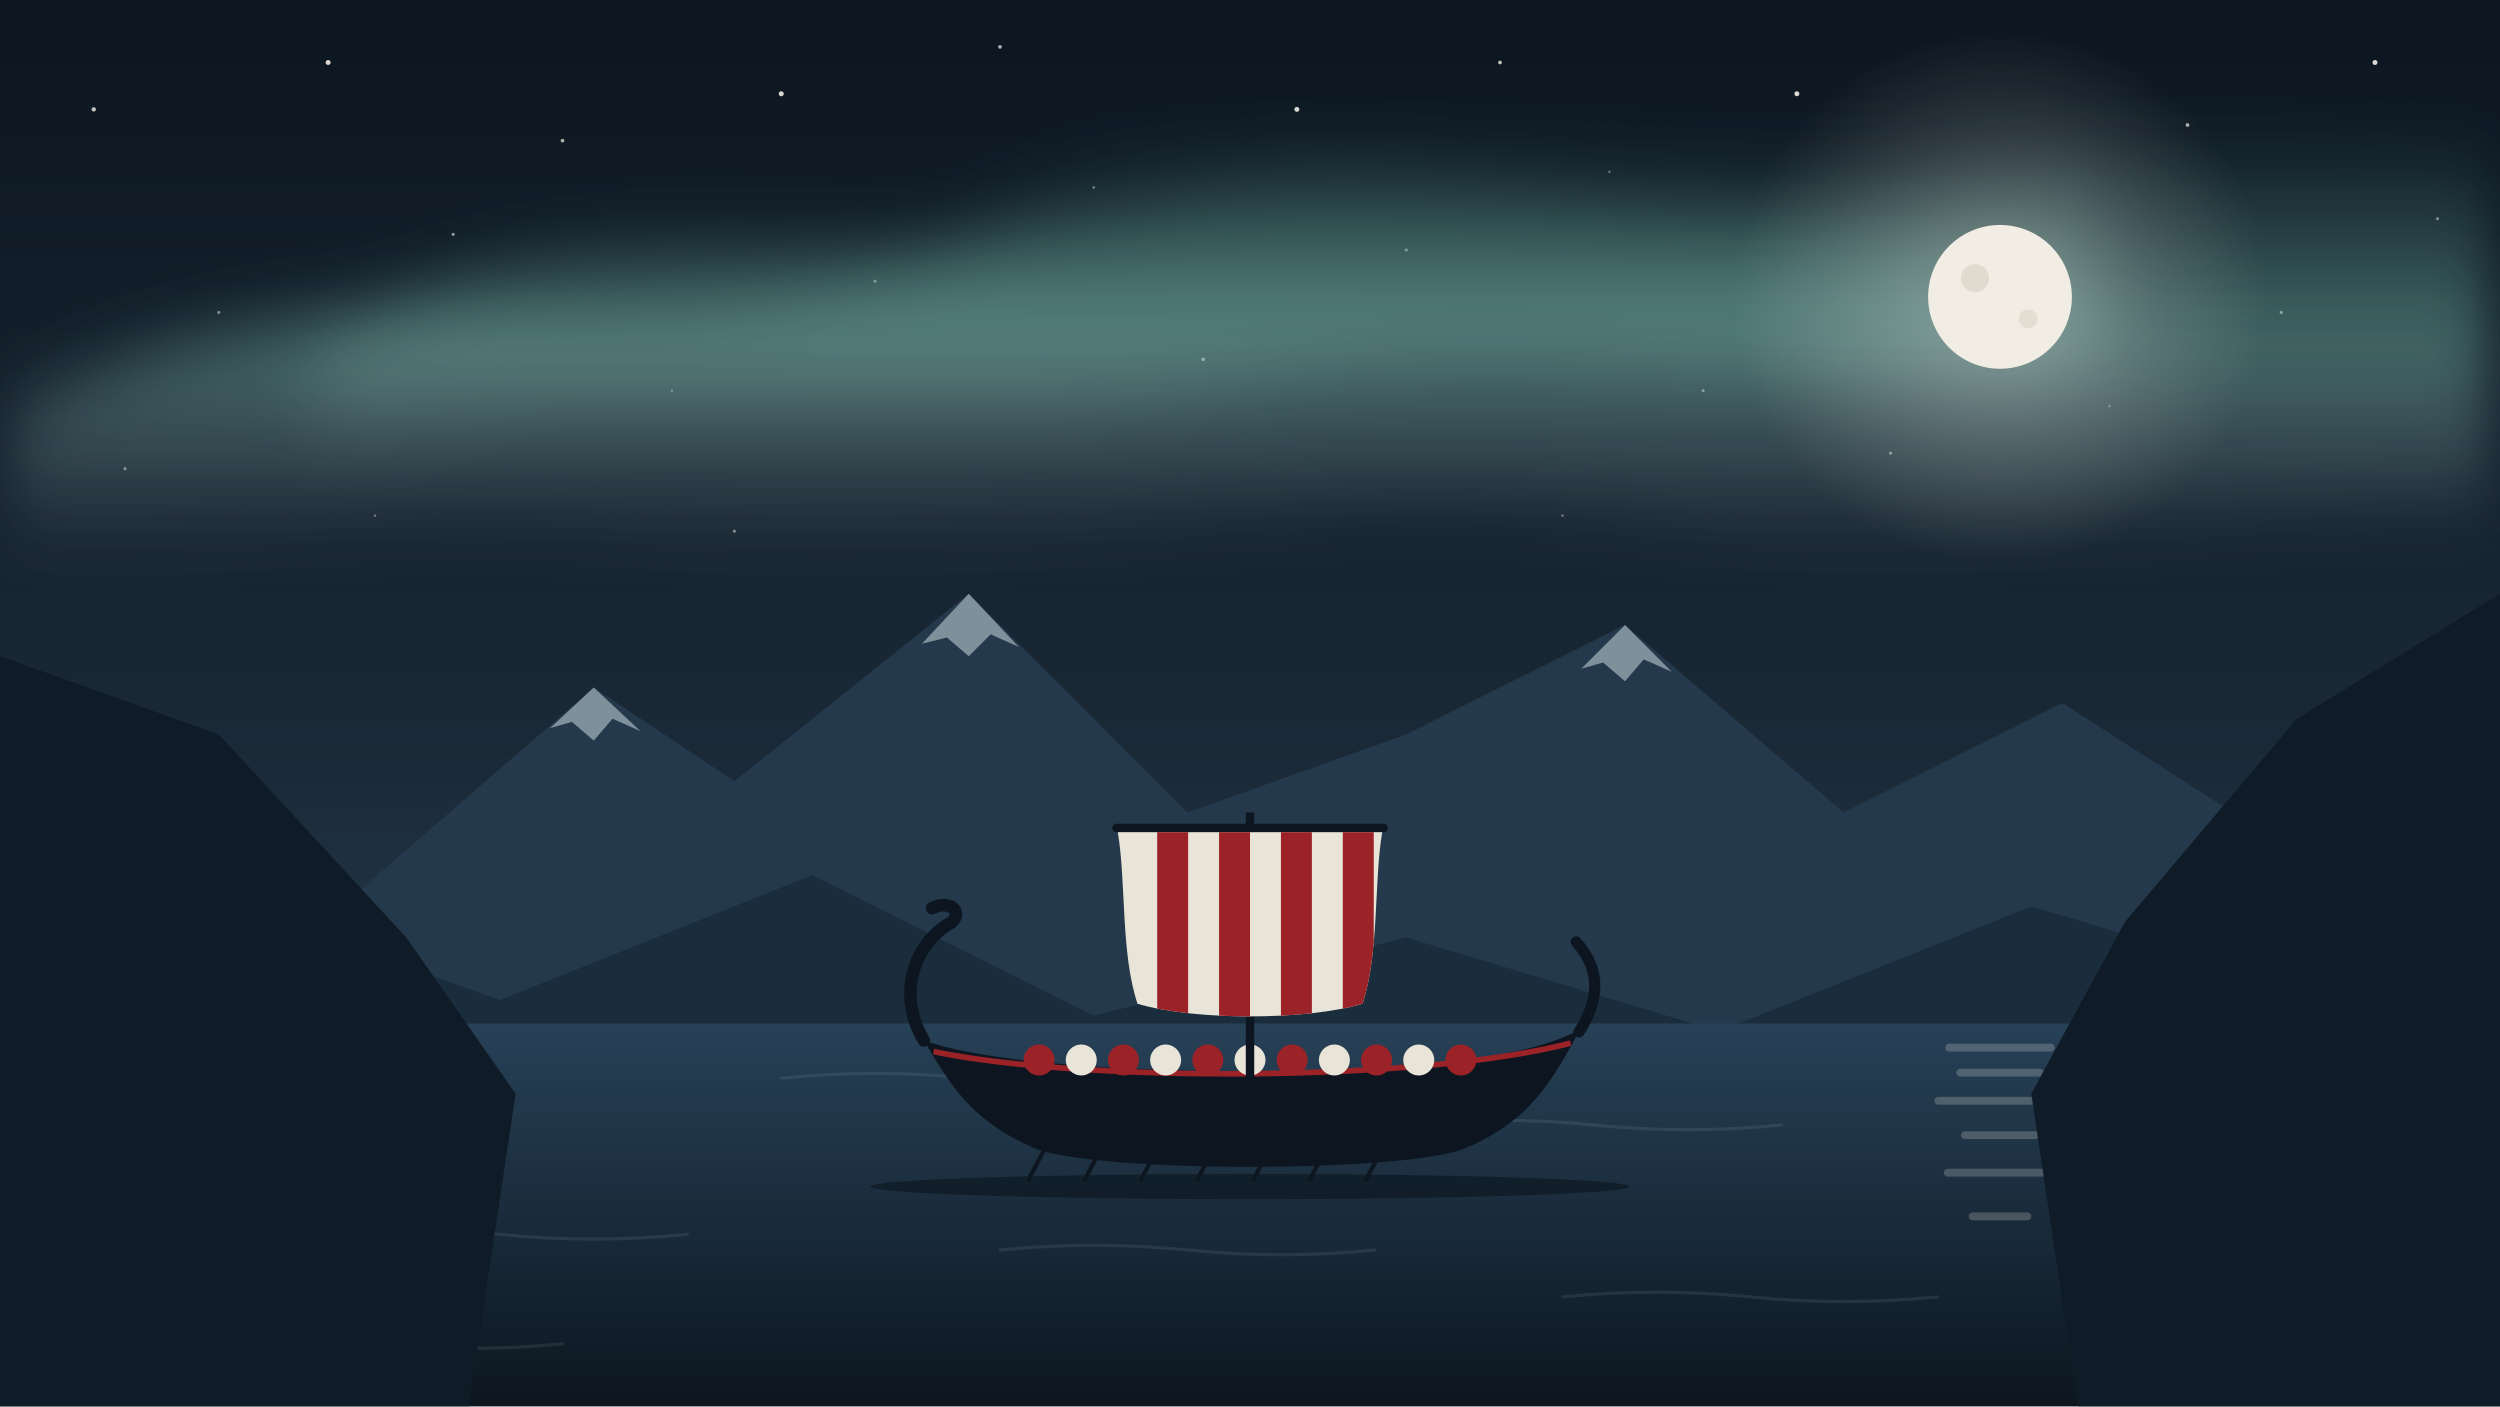
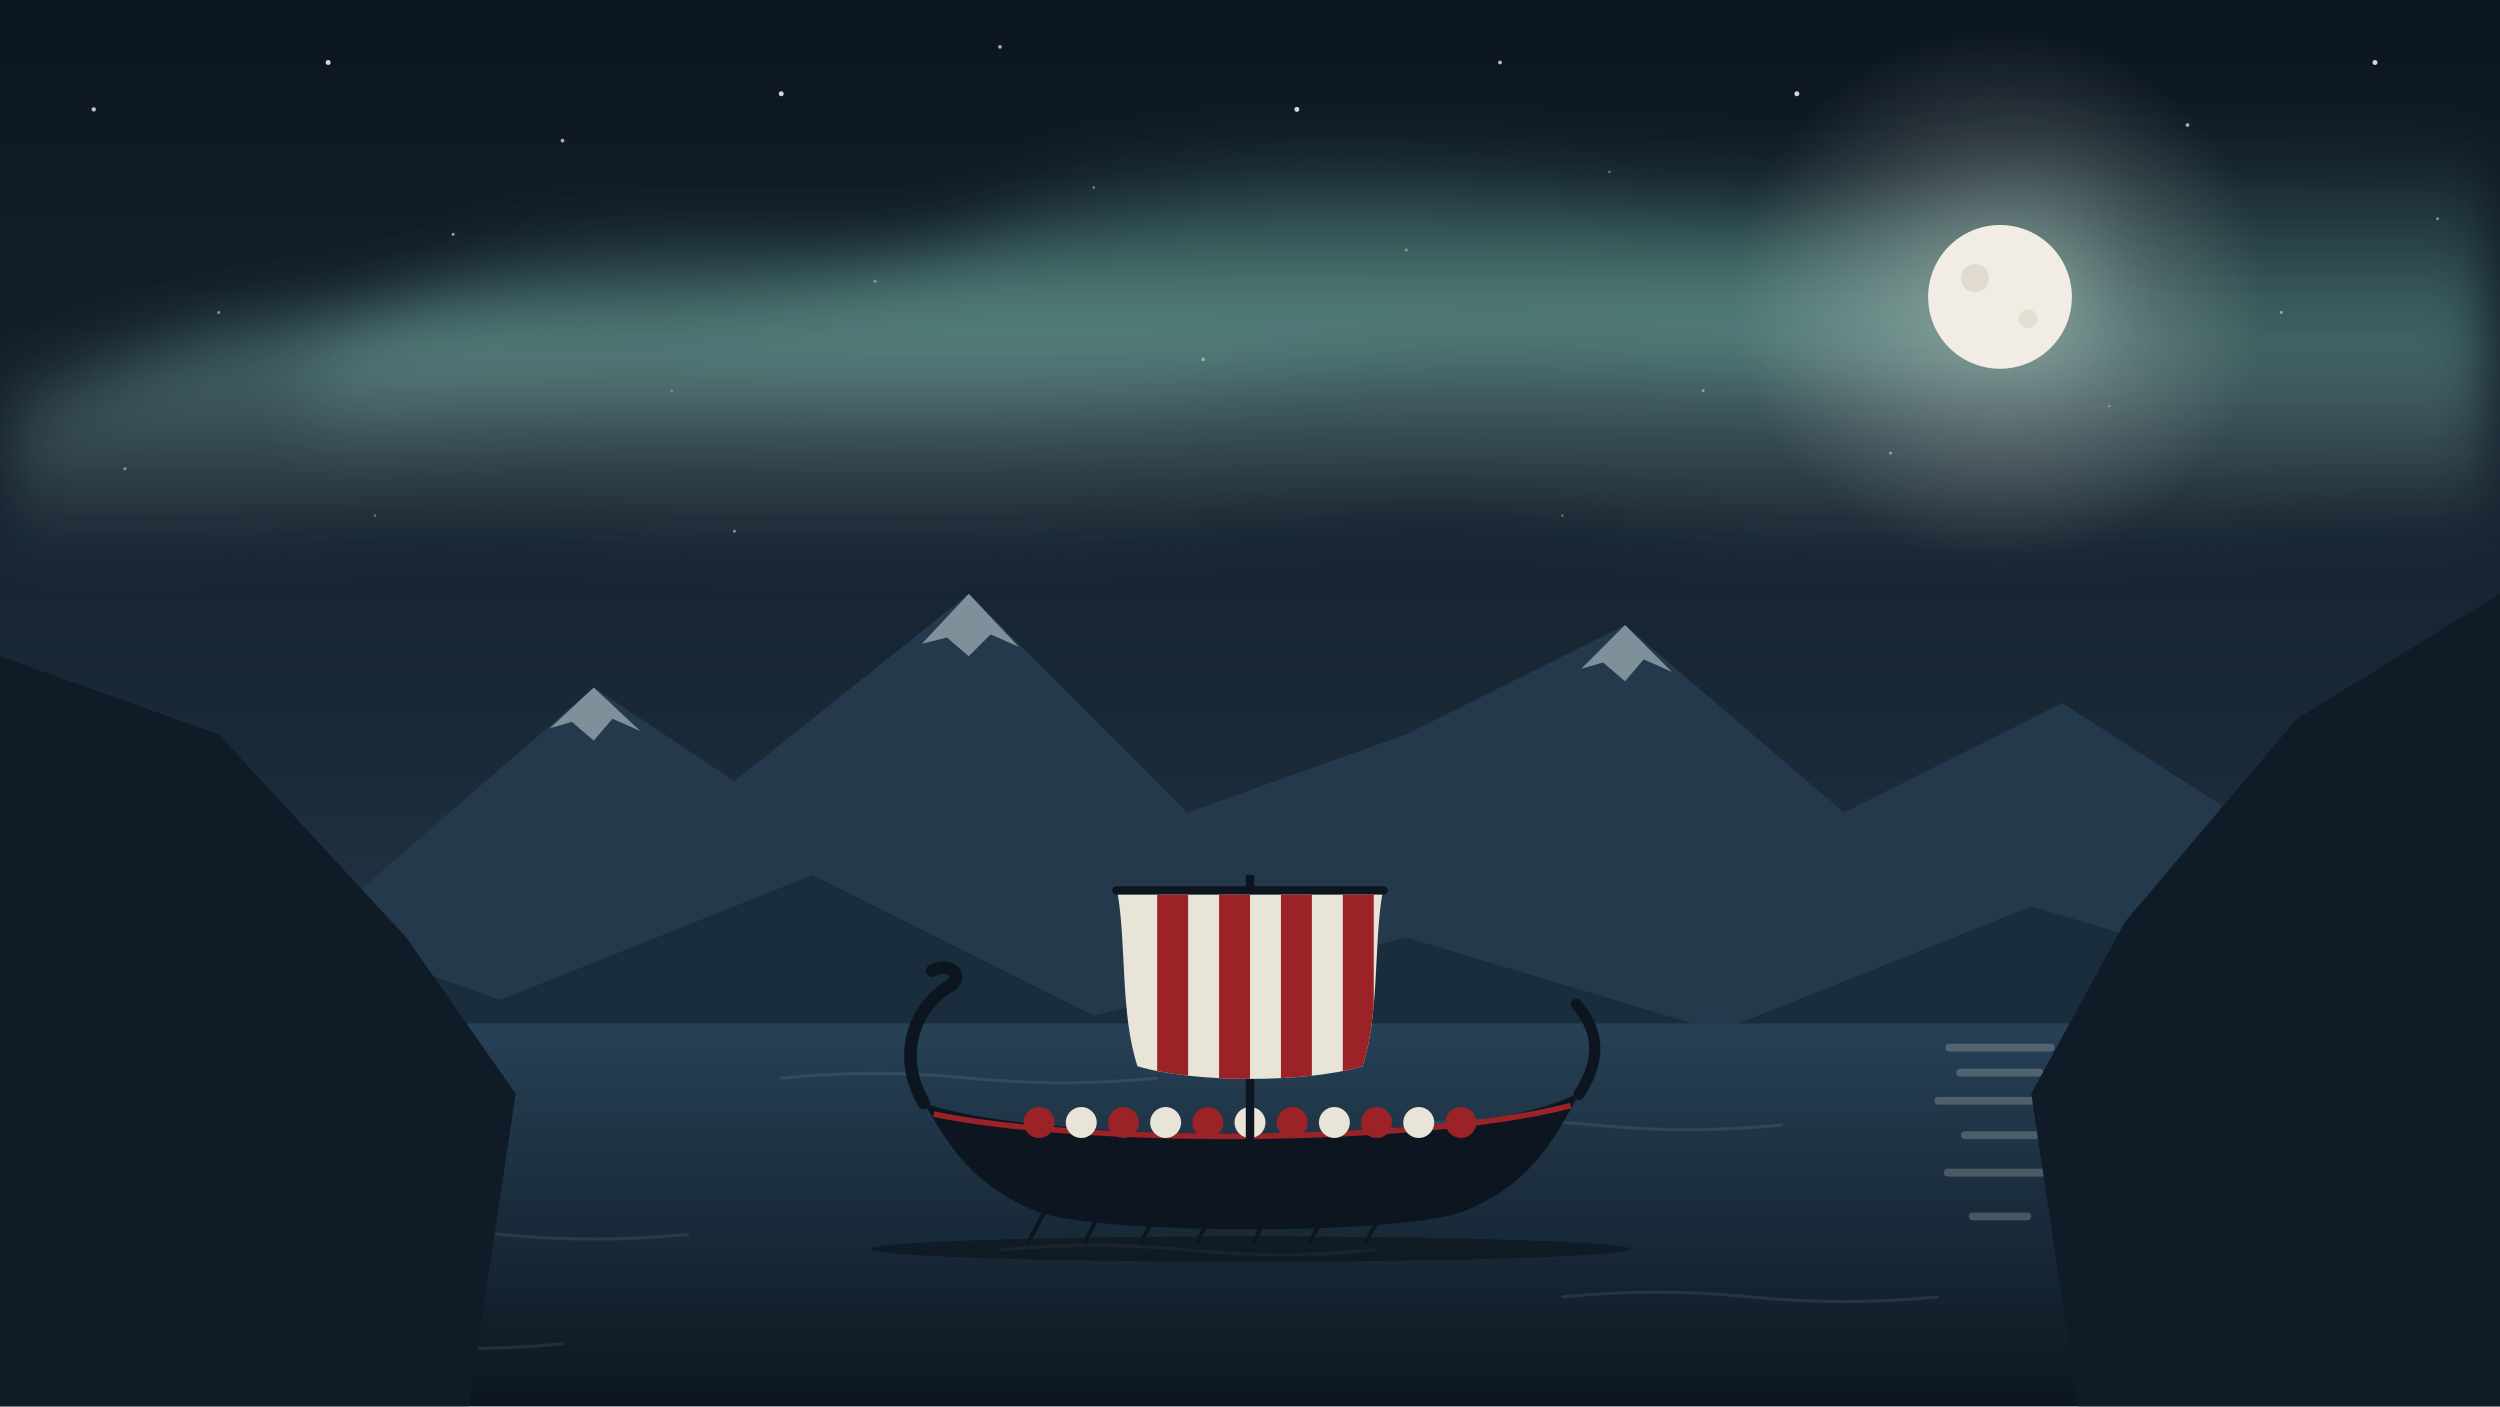
<svg xmlns="http://www.w3.org/2000/svg" viewBox="0 0 1600 900" preserveAspectRatio="xMidYMax slice" role="img" aria-label="A Viking longship sailing a moonlit fjord beneath the northern lights">
  <defs>
    <linearGradient id="sky" x1="0" y1="0" x2="0" y2="1">
      <stop offset="0" stop-color="#0c1620" />
      <stop offset=".55" stop-color="#1B2A38" />
      <stop offset="1" stop-color="#2f5063" />
    </linearGradient>
    <linearGradient id="sea" x1="0" y1="0" x2="0" y2="1">
      <stop offset="0" stop-color="#274157" />
      <stop offset="1" stop-color="#0c161f" />
    </linearGradient>
    <linearGradient id="aur" x1="0" y1="0" x2="0" y2="1">
      <stop offset="0" stop-color="#6fb8a6" stop-opacity="0" />
      <stop offset=".5" stop-color="#7fc4b4" stop-opacity=".45" />
      <stop offset="1" stop-color="#C9D8DD" stop-opacity="0" />
    </linearGradient>
    <radialGradient id="glow">
      <stop offset="0" stop-color="#F1EDE4" stop-opacity=".35" />
      <stop offset="1" stop-color="#F1EDE4" stop-opacity="0" />
    </radialGradient>
    <filter id="blur" x="-20%" y="-50%" width="140%" height="200%">
      <feGaussianBlur stdDeviation="22" />
    </filter>
    <clipPath id="sail">
      <path d="M-94,-186 L94,-186 C88,-150 92,-100 80,-64 C40,-52 -40,-52 -80,-64 C-92,-100 -88,-150 -94,-186 Z" />
    </clipPath>
  </defs>
  <rect width="1600" height="900" fill="url(#sky)" />
  <g fill="#F1EDE4">
    <circle cx="60" cy="70" r="1.4" opacity=".8" />
    <circle cx="140" cy="200" r="1" opacity=".5" />
    <circle cx="210" cy="40" r="1.6" opacity=".9" />
    <circle cx="290" cy="150" r="1" opacity=".6" />
    <circle cx="360" cy="90" r="1.2" opacity=".7" />
    <circle cx="430" cy="250" r=".8" opacity=".4" />
    <circle cx="500" cy="60" r="1.6" opacity=".9" />
    <circle cx="560" cy="180" r="1" opacity=".5" />
    <circle cx="640" cy="30" r="1.2" opacity=".7" />
    <circle cx="700" cy="120" r=".8" opacity=".5" />
    <circle cx="770" cy="230" r="1.2" opacity=".6" />
    <circle cx="830" cy="70" r="1.6" opacity=".9" />
    <circle cx="900" cy="160" r="1" opacity=".5" />
    <circle cx="960" cy="40" r="1.2" opacity=".8" />
    <circle cx="1030" cy="110" r=".8" opacity=".4" />
    <circle cx="1090" cy="250" r="1" opacity=".5" />
    <circle cx="1150" cy="60" r="1.6" opacity=".9" />
    <circle cx="1210" cy="290" r="1" opacity=".5" />
    <circle cx="1400" cy="80" r="1.2" opacity=".7" />
    <circle cx="1460" cy="200" r="1" opacity=".6" />
    <circle cx="1520" cy="40" r="1.6" opacity=".9" />
    <circle cx="1560" cy="140" r="1" opacity=".5" />
    <circle cx="1350" cy="260" r=".8" opacity=".4" />
    <circle cx="80" cy="300" r="1" opacity=".5" />
    <circle cx="240" cy="330" r=".8" opacity=".4" />
    <circle cx="470" cy="340" r="1" opacity=".5" />
    <circle cx="1000" cy="330" r=".8" opacity=".4" />
  </g>
  <g filter="url(#blur)" fill="url(#aur)">
    <path d="M-50,300 C200,120 420,260 640,140 C860,20 1040,200 1280,110 C1440,50 1560,120 1660,90 L1660,330 C1440,300 1280,380 1040,330 C820,290 640,380 400,340 C220,310 80,380 -50,340 Z" />
    <path d="M200,220 C420,90 560,210 780,120 C980,40 1120,150 1340,90 L1340,240 C1120,260 980,200 780,250 C560,300 420,230 200,300 Z" opacity=".7" />
  </g>
  <circle cx="1280" cy="190" r="170" fill="url(#glow)" />
  <circle cx="1280" cy="190" r="46" fill="#F1EDE4" />
  <circle cx="1264" cy="178" r="9" fill="#d9d3c4" opacity=".7" />
  <circle cx="1298" cy="204" r="6" fill="#d9d3c4" opacity=".6" />
  <polygon fill="#24394b" points="0,600 120,520 230,570 380,440 470,500 620,380 760,520 900,470 1040,400 1180,520 1320,450 1460,540 1600,480 1600,660 0,660" />
  <g fill="#C9D8DD" opacity=".55">
    <polygon points="352,466 380,440 410,468 392,460 380,474 366,462" />
    <polygon points="590,412 620,380 652,414 634,406 620,420 606,408" />
    <polygon points="1012,428 1040,400 1070,430 1052,422 1040,436 1026,424" />
  </g>
  <polygon fill="#1a2d3d" points="0,660 180,590 320,640 520,560 700,650 900,600 1100,660 1300,580 1500,640 1600,610 1600,670 0,670" />
  <rect y="655" width="1600" height="245" fill="url(#sea)" />
  <g fill="#F1EDE4" opacity=".22">
    <rect x="1245" y="668" width="70" height="5" rx="2.5" />
    <rect x="1252" y="684" width="56" height="5" rx="2.5" />
    <rect x="1238" y="702" width="84" height="5" rx="2.5" />
    <rect x="1255" y="724" width="50" height="5" rx="2.5" />
    <rect x="1244" y="748" width="72" height="5" rx="2.5" />
    <rect x="1260" y="776" width="40" height="5" rx="2.5" />
  </g>
  <g fill="none" stroke="#C9D8DD" stroke-width="2" opacity=".1" stroke-linecap="round">
    <path d="M80,700 q60,-6 120,0 t120,0" />
    <path d="M500,690 q60,-6 120,0 t120,0" />
    <path d="M900,720 q60,-6 120,0 t120,0" />
    <path d="M200,790 q60,-6 120,0 t120,0" />
    <path d="M640,800 q60,-6 120,0 t120,0" />
    <path d="M1000,830 q60,-6 120,0 t120,0" />
    <path d="M1350,850 q60,-6 120,0 t120,0" />
    <path d="M120,860 q60,-6 120,0 t120,0" />
  </g>
  <polygon fill="#0f1b26" points="0,420 140,470 260,600 330,700 300,900 0,900" />
  <polygon fill="#0f1b26" points="1600,380 1470,460 1360,590 1300,700 1330,900 1600,900" />
-   <g transform="translate(800,700) scale(.9)">
+   <g transform="translate(800,740) scale(.9)">
    <ellipse cx="0" cy="66" rx="270" ry="9" fill="#050a0f" opacity=".45" />
    <g stroke="#0d1620" stroke-width="3">
      <line x1="-120" y1="-10" x2="-158" y2="62" />
      <line x1="-80" y1="-10" x2="-118" y2="62" />
      <line x1="-40" y1="-10" x2="-78" y2="62" />
      <line x1="0" y1="-10" x2="-38" y2="62" />
      <line x1="40" y1="-10" x2="2" y2="62" />
      <line x1="80" y1="-10" x2="42" y2="62" />
      <line x1="120" y1="-10" x2="82" y2="62" />
    </g>
    <path d="M-232,-38 C-252,-72 -238,-108 -212,-122 C-204,-130 -214,-138 -226,-132" fill="none" stroke="#0d1620" stroke-width="9" stroke-linecap="round" />
    <path d="M234,-44 C252,-72 246,-92 232,-108" fill="none" stroke="#0d1620" stroke-width="8" stroke-linecap="round" />
    <path d="M-232,-38 C-215,-10 -200,20 -150,40 C-100,56 100,56 150,40 C200,20 215,-10 235,-46 C200,-26 120,-16 0,-16 C-120,-16 -200,-26 -232,-38 Z" fill="#0d1620" />
    <path d="M-225,-30 C-120,-8 120,-8 228,-36" fill="none" stroke="#9B2226" stroke-width="4" />
    <g>
      <circle cx="-150" cy="-24" r="11" fill="#9B2226" />
      <circle cx="-120" cy="-24" r="11" fill="#E9E4D8" />
      <circle cx="-90" cy="-24" r="11" fill="#9B2226" />
      <circle cx="-60" cy="-24" r="11" fill="#E9E4D8" />
      <circle cx="-30" cy="-24" r="11" fill="#9B2226" />
      <circle cx="0" cy="-24" r="11" fill="#E9E4D8" />
      <circle cx="30" cy="-24" r="11" fill="#9B2226" />
      <circle cx="60" cy="-24" r="11" fill="#E9E4D8" />
      <circle cx="90" cy="-24" r="11" fill="#9B2226" />
      <circle cx="120" cy="-24" r="11" fill="#E9E4D8" />
      <circle cx="150" cy="-24" r="11" fill="#9B2226" />
    </g>
    <rect x="-3" y="-200" width="6" height="190" fill="#0d1620" />
    <rect x="-98" y="-192" width="196" height="6" rx="3" fill="#0d1620" />
    <path d="M-94,-186 L94,-186 C88,-150 92,-100 80,-64 C40,-52 -40,-52 -80,-64 C-92,-100 -88,-150 -94,-186 Z" fill="#E9E4D8" />
    <g clip-path="url(#sail)" fill="#9B2226">
      <rect x="-66" y="-190" width="22" height="140" />
      <rect x="-22" y="-190" width="22" height="140" />
      <rect x="22" y="-190" width="22" height="140" />
      <rect x="66" y="-190" width="22" height="140" />
    </g>
  </g>
</svg>
